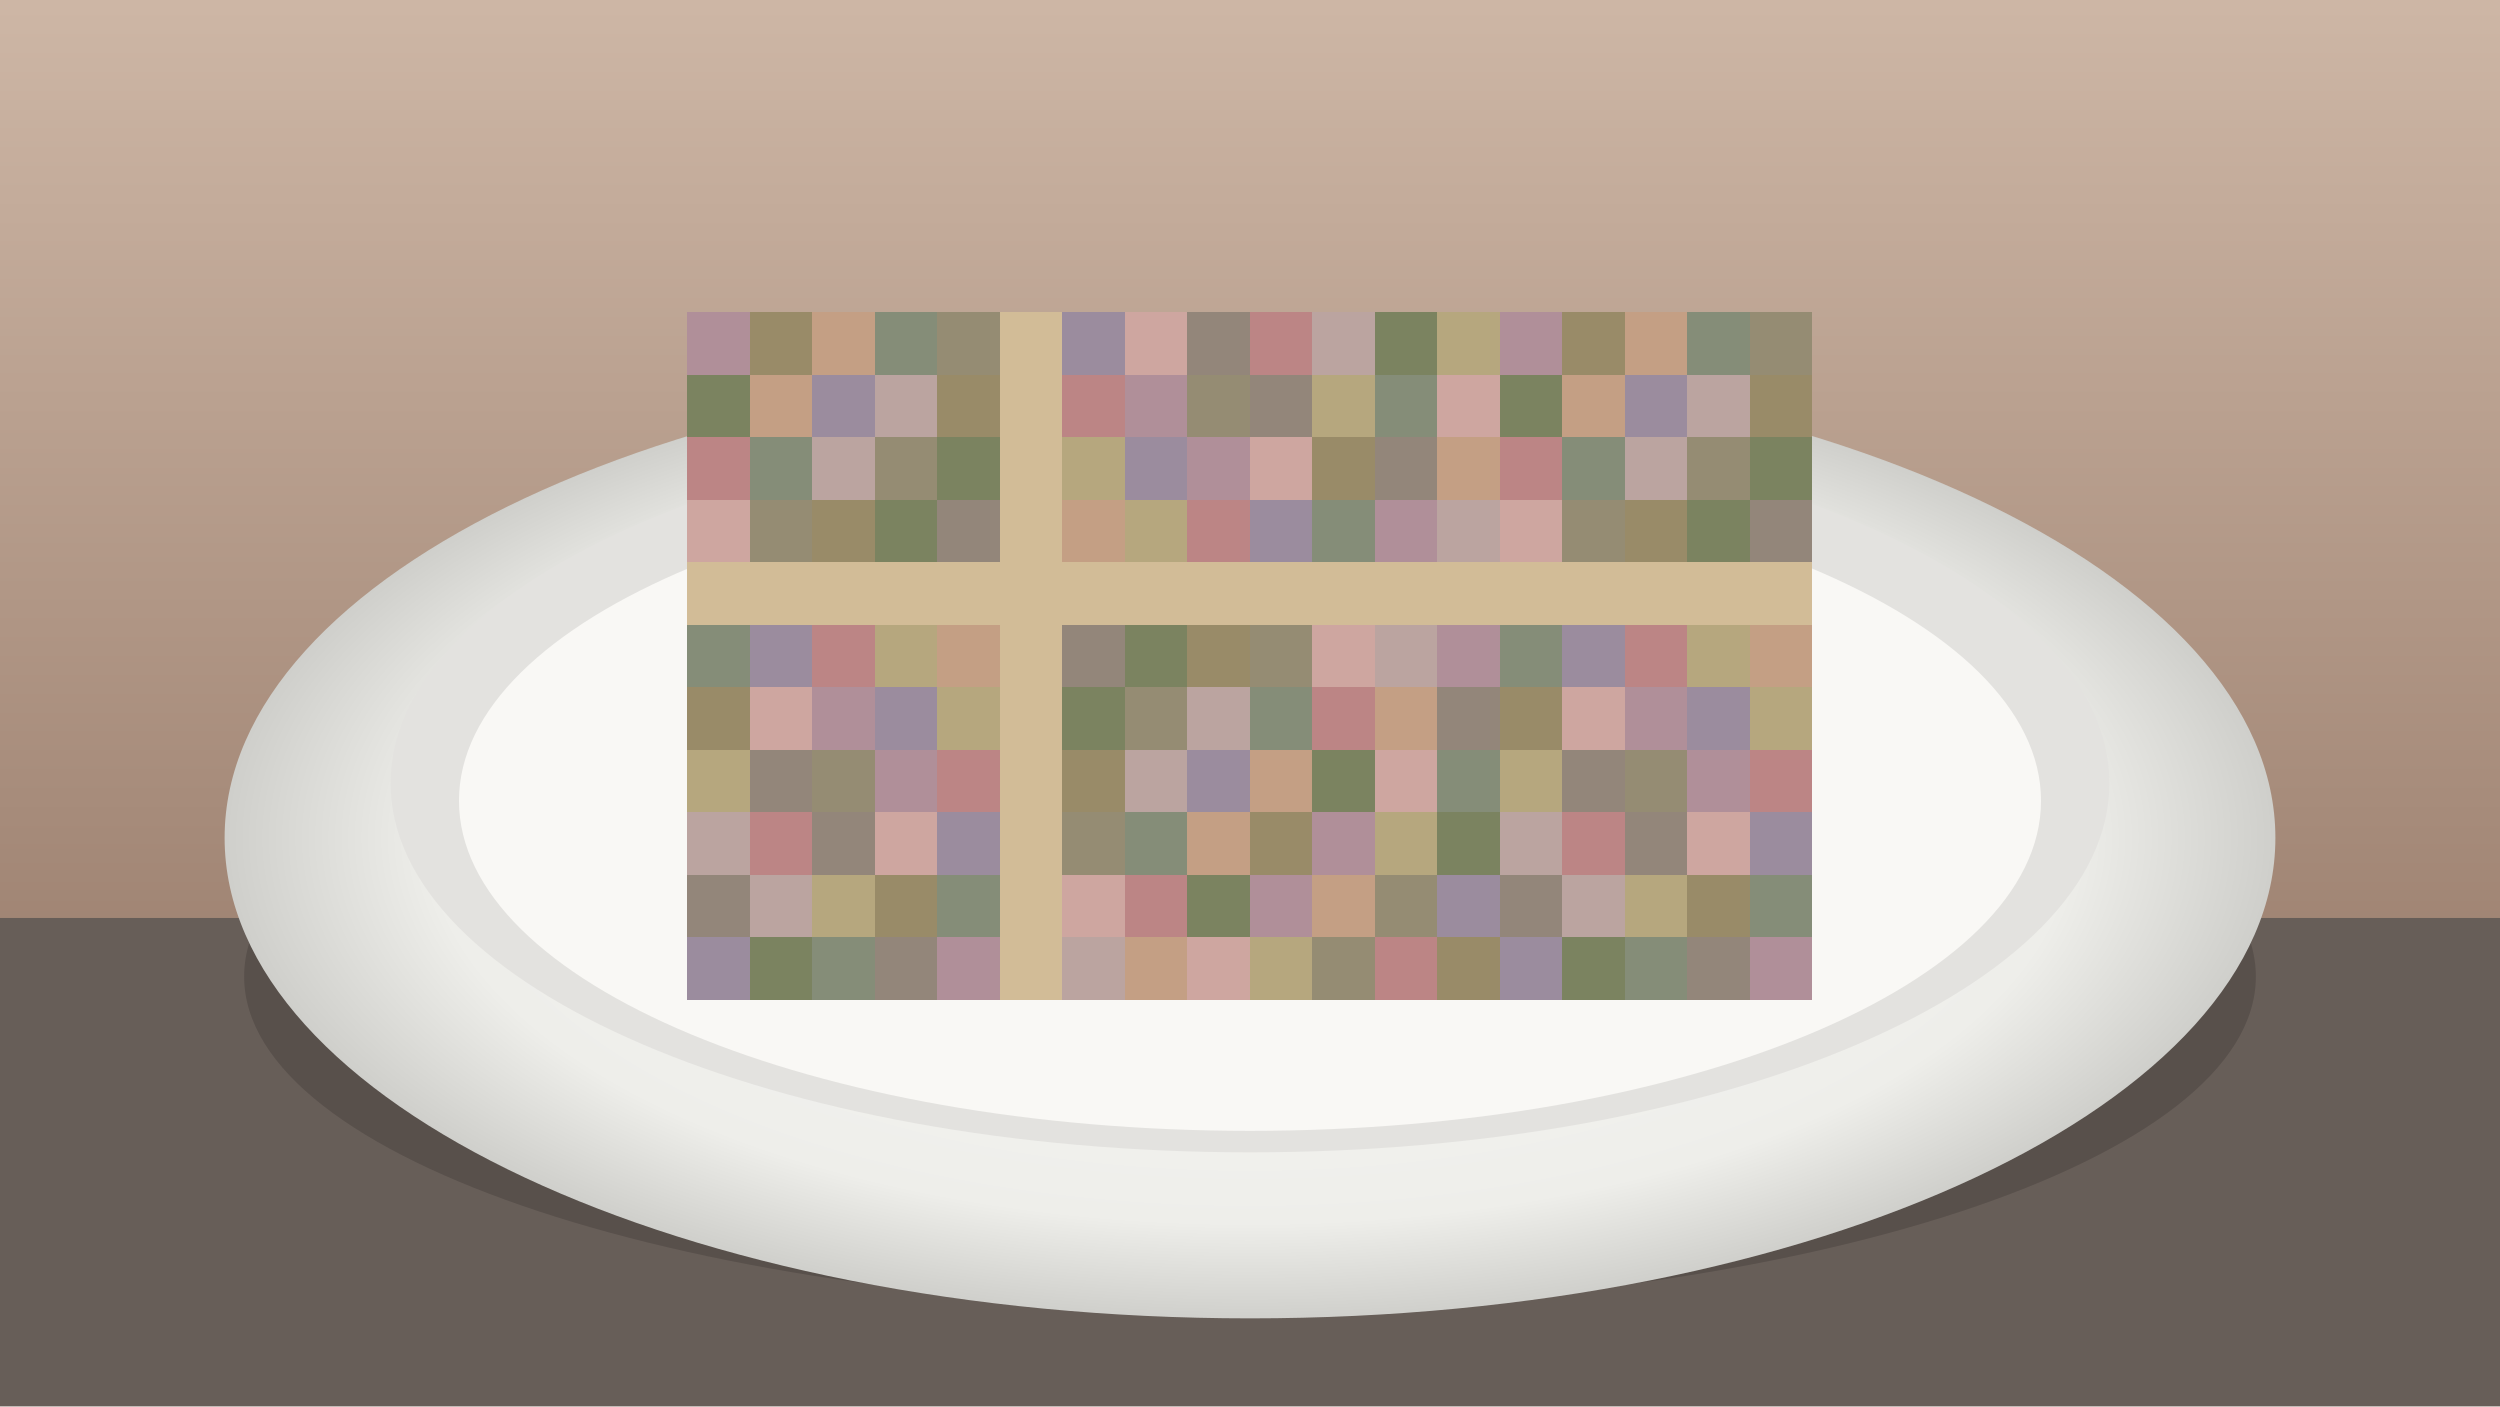
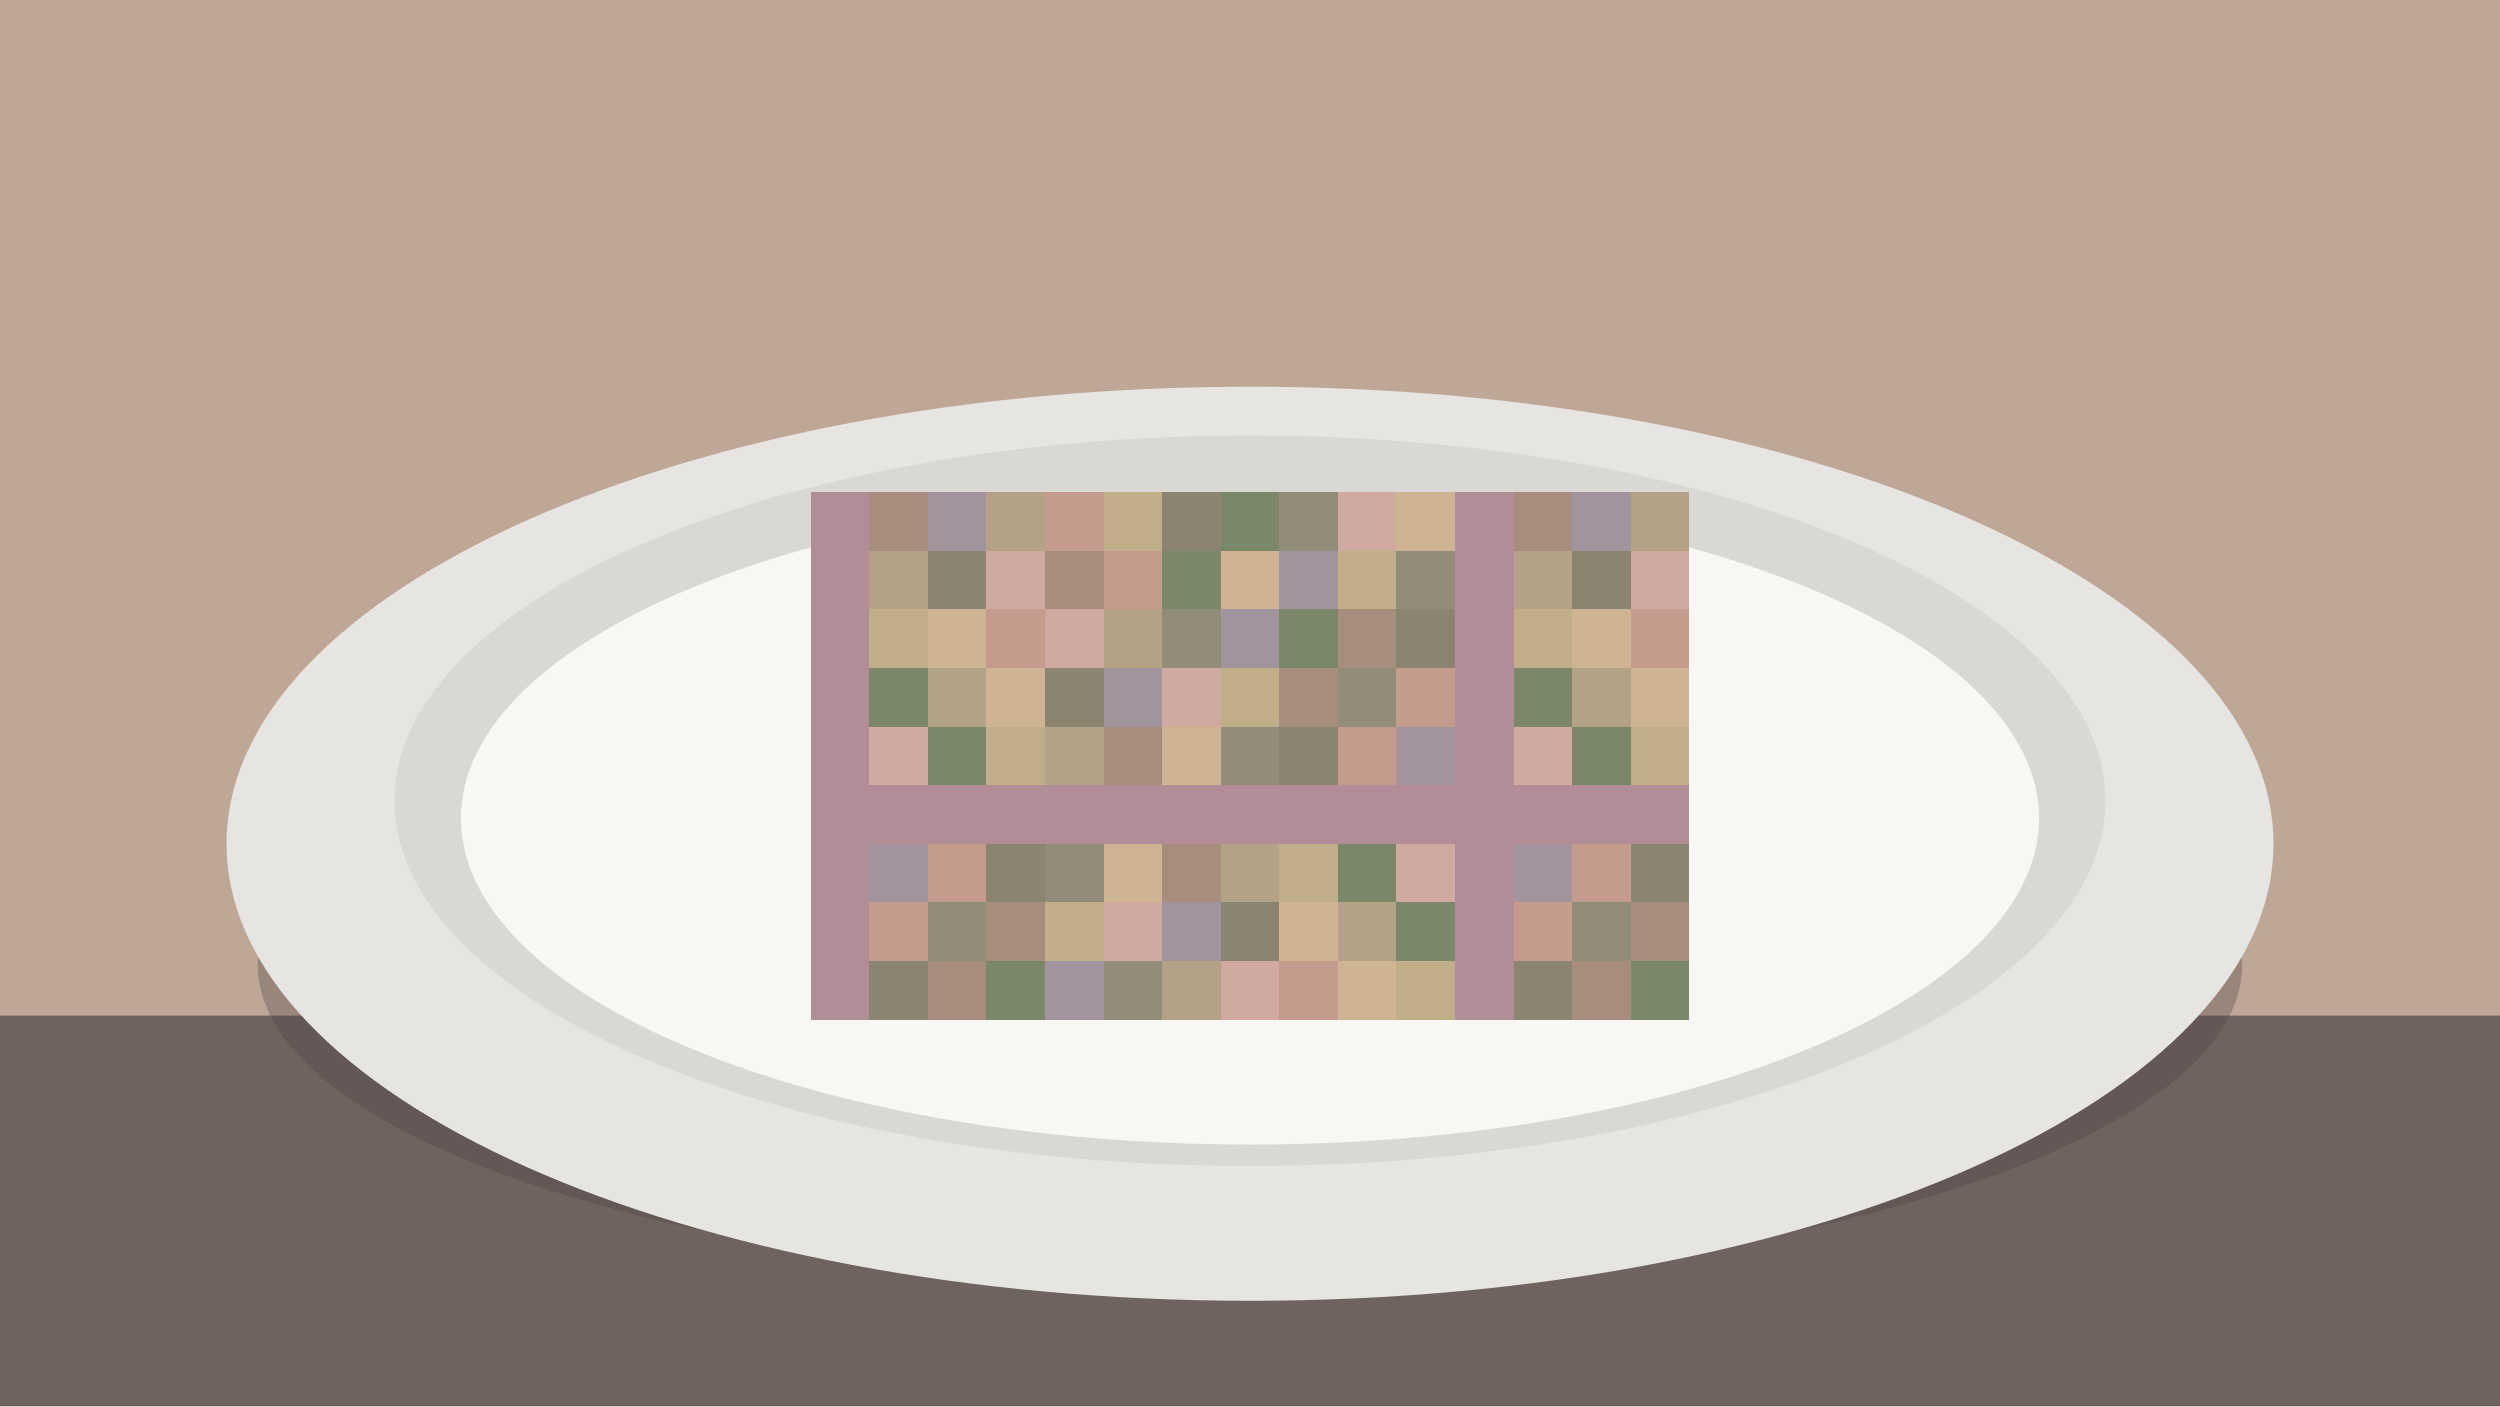
<svg xmlns="http://www.w3.org/2000/svg" viewBox="0 0 1280 720">
-   <defs>
-     <linearGradient id="bg" x2="0" y2="1">
-       <stop stop-color="#cdb6a5" />
-       <stop offset="1" stop-color="#8a6c5b" />
-     </linearGradient>
-     <radialGradient id="plate">
-       <stop stop-color="#f9f9f7" />
-       <stop offset=".8" stop-color="#eeeeea" />
-       <stop offset="1" stop-color="#cfcfcb" />
-     </radialGradient>
-   </defs>
-   <rect width="1280" height="720" fill="url(#bg)" />
-   <rect y="470" width="1280" height="250" fill="#675e58" />
-   <ellipse cx="640" cy="500" rx="515" ry="170" fill="#38312f" opacity=".32" />
-   <ellipse cx="640" cy="429" rx="525" ry="246" fill="url(#plate)" />
-   <ellipse cx="640" cy="401" rx="440" ry="189" fill="#e3e2df" />
-   <ellipse cx="640" cy="410" rx="405" ry="169" fill="#f9f8f5" />
-   <g shape-rendering="crispEdges">
-     <rect x="352" y="160" width="32" height="32" fill="#b08f99" />
-     <rect x="384" y="160" width="32" height="32" fill="#998b68" />
-     <rect x="416" y="160" width="32" height="32" fill="#c49f84" />
-     <rect x="448" y="160" width="32" height="32" fill="#858d78" />
-     <rect x="480" y="160" width="32" height="32" fill="#958c73" />
-     <rect x="512" y="160" width="32" height="32" fill="#d2bc97" />
-     <rect x="544" y="160" width="32" height="32" fill="#9b8c9e" />
-     <rect x="576" y="160" width="32" height="32" fill="#cea6a0" />
-     <rect x="608" y="160" width="32" height="32" fill="#93867a" />
-     <rect x="640" y="160" width="32" height="32" fill="#bc8585" />
-     <rect x="672" y="160" width="32" height="32" fill="#bba4a0" />
-     <rect x="704" y="160" width="32" height="32" fill="#7b8360" />
-     <rect x="736" y="160" width="32" height="32" fill="#b6a77e" />
-     <rect x="768" y="160" width="32" height="32" fill="#b08f99" />
-     <rect x="800" y="160" width="32" height="32" fill="#998b68" />
-     <rect x="832" y="160" width="32" height="32" fill="#c49f84" />
-     <rect x="864" y="160" width="32" height="32" fill="#858d78" />
-     <rect x="896" y="160" width="32" height="32" fill="#958c73" />
-     <rect x="352" y="192" width="32" height="32" fill="#7b8360" />
-     <rect x="384" y="192" width="32" height="32" fill="#c49f84" />
-     <rect x="416" y="192" width="32" height="32" fill="#9b8c9e" />
-     <rect x="448" y="192" width="32" height="32" fill="#bba4a0" />
-     <rect x="480" y="192" width="32" height="32" fill="#998b68" />
-     <rect x="512" y="192" width="32" height="32" fill="#d2bc97" />
-     <rect x="544" y="192" width="32" height="32" fill="#bc8585" />
-     <rect x="576" y="192" width="32" height="32" fill="#b08f99" />
-     <rect x="608" y="192" width="32" height="32" fill="#958c73" />
-     <rect x="640" y="192" width="32" height="32" fill="#93867a" />
-     <rect x="672" y="192" width="32" height="32" fill="#b6a77e" />
-     <rect x="704" y="192" width="32" height="32" fill="#858d78" />
-     <rect x="736" y="192" width="32" height="32" fill="#cea6a0" />
-     <rect x="768" y="192" width="32" height="32" fill="#7b8360" />
-     <rect x="800" y="192" width="32" height="32" fill="#c49f84" />
-     <rect x="832" y="192" width="32" height="32" fill="#9b8c9e" />
-     <rect x="864" y="192" width="32" height="32" fill="#bba4a0" />
-     <rect x="896" y="192" width="32" height="32" fill="#998b68" />
-     <rect x="352" y="224" width="32" height="32" fill="#bc8585" />
-     <rect x="384" y="224" width="32" height="32" fill="#858d78" />
-     <rect x="416" y="224" width="32" height="32" fill="#bba4a0" />
-     <rect x="448" y="224" width="32" height="32" fill="#958c73" />
-     <rect x="480" y="224" width="32" height="32" fill="#7b8360" />
-     <rect x="512" y="224" width="32" height="32" fill="#d2bc97" />
-     <rect x="544" y="224" width="32" height="32" fill="#b6a77e" />
-     <rect x="576" y="224" width="32" height="32" fill="#9b8c9e" />
-     <rect x="608" y="224" width="32" height="32" fill="#b08f99" />
-     <rect x="640" y="224" width="32" height="32" fill="#cea6a0" />
-     <rect x="672" y="224" width="32" height="32" fill="#998b68" />
-     <rect x="704" y="224" width="32" height="32" fill="#93867a" />
-     <rect x="736" y="224" width="32" height="32" fill="#c49f84" />
-     <rect x="768" y="224" width="32" height="32" fill="#bc8585" />
-     <rect x="800" y="224" width="32" height="32" fill="#858d78" />
-     <rect x="832" y="224" width="32" height="32" fill="#bba4a0" />
-     <rect x="864" y="224" width="32" height="32" fill="#958c73" />
-     <rect x="896" y="224" width="32" height="32" fill="#7b8360" />
-     <rect x="352" y="256" width="32" height="32" fill="#cea6a0" />
-     <rect x="384" y="256" width="32" height="32" fill="#958c73" />
-     <rect x="416" y="256" width="32" height="32" fill="#998b68" />
-     <rect x="448" y="256" width="32" height="32" fill="#7b8360" />
-     <rect x="480" y="256" width="32" height="32" fill="#93867a" />
-     <rect x="512" y="256" width="32" height="32" fill="#d2bc97" />
-     <rect x="544" y="256" width="32" height="32" fill="#c49f84" />
-     <rect x="576" y="256" width="32" height="32" fill="#b6a77e" />
-     <rect x="608" y="256" width="32" height="32" fill="#bc8585" />
-     <rect x="640" y="256" width="32" height="32" fill="#9b8c9e" />
-     <rect x="672" y="256" width="32" height="32" fill="#858d78" />
-     <rect x="704" y="256" width="32" height="32" fill="#b08f99" />
-     <rect x="736" y="256" width="32" height="32" fill="#bba4a0" />
-     <rect x="768" y="256" width="32" height="32" fill="#cea6a0" />
-     <rect x="800" y="256" width="32" height="32" fill="#958c73" />
-     <rect x="832" y="256" width="32" height="32" fill="#998b68" />
-     <rect x="864" y="256" width="32" height="32" fill="#7b8360" />
-     <rect x="896" y="256" width="32" height="32" fill="#93867a" />
-     <rect x="352" y="288" width="32" height="32" fill="#d2bc97" />
-     <rect x="384" y="288" width="32" height="32" fill="#d2bc97" />
-     <rect x="416" y="288" width="32" height="32" fill="#d2bc97" />
-     <rect x="448" y="288" width="32" height="32" fill="#d2bc97" />
-     <rect x="480" y="288" width="32" height="32" fill="#d2bc97" />
-     <rect x="512" y="288" width="32" height="32" fill="#d2bc97" />
-     <rect x="544" y="288" width="32" height="32" fill="#d2bc97" />
-     <rect x="576" y="288" width="32" height="32" fill="#d2bc97" />
-     <rect x="608" y="288" width="32" height="32" fill="#d2bc97" />
-     <rect x="640" y="288" width="32" height="32" fill="#d2bc97" />
-     <rect x="672" y="288" width="32" height="32" fill="#d2bc97" />
-     <rect x="704" y="288" width="32" height="32" fill="#d2bc97" />
-     <rect x="736" y="288" width="32" height="32" fill="#d2bc97" />
-     <rect x="768" y="288" width="32" height="32" fill="#d2bc97" />
-     <rect x="800" y="288" width="32" height="32" fill="#d2bc97" />
-     <rect x="832" y="288" width="32" height="32" fill="#d2bc97" />
-     <rect x="864" y="288" width="32" height="32" fill="#d2bc97" />
-     <rect x="896" y="288" width="32" height="32" fill="#d2bc97" />
-     <rect x="352" y="320" width="32" height="32" fill="#858d78" />
-     <rect x="384" y="320" width="32" height="32" fill="#9b8c9e" />
-     <rect x="416" y="320" width="32" height="32" fill="#bc8585" />
-     <rect x="448" y="320" width="32" height="32" fill="#b6a77e" />
-     <rect x="480" y="320" width="32" height="32" fill="#c49f84" />
-     <rect x="512" y="320" width="32" height="32" fill="#d2bc97" />
-     <rect x="544" y="320" width="32" height="32" fill="#93867a" />
-     <rect x="576" y="320" width="32" height="32" fill="#7b8360" />
-     <rect x="608" y="320" width="32" height="32" fill="#998b68" />
-     <rect x="640" y="320" width="32" height="32" fill="#958c73" />
-     <rect x="672" y="320" width="32" height="32" fill="#cea6a0" />
-     <rect x="704" y="320" width="32" height="32" fill="#bba4a0" />
-     <rect x="736" y="320" width="32" height="32" fill="#b08f99" />
-     <rect x="768" y="320" width="32" height="32" fill="#858d78" />
-     <rect x="800" y="320" width="32" height="32" fill="#9b8c9e" />
-     <rect x="832" y="320" width="32" height="32" fill="#bc8585" />
-     <rect x="864" y="320" width="32" height="32" fill="#b6a77e" />
-     <rect x="896" y="320" width="32" height="32" fill="#c49f84" />
-     <rect x="352" y="352" width="32" height="32" fill="#998b68" />
-     <rect x="384" y="352" width="32" height="32" fill="#cea6a0" />
-     <rect x="416" y="352" width="32" height="32" fill="#b08f99" />
-     <rect x="448" y="352" width="32" height="32" fill="#9b8c9e" />
-     <rect x="480" y="352" width="32" height="32" fill="#b6a77e" />
-     <rect x="512" y="352" width="32" height="32" fill="#d2bc97" />
-     <rect x="544" y="352" width="32" height="32" fill="#7b8360" />
-     <rect x="576" y="352" width="32" height="32" fill="#958c73" />
-     <rect x="608" y="352" width="32" height="32" fill="#bba4a0" />
-     <rect x="640" y="352" width="32" height="32" fill="#858d78" />
-     <rect x="672" y="352" width="32" height="32" fill="#bc8585" />
-     <rect x="704" y="352" width="32" height="32" fill="#c49f84" />
-     <rect x="736" y="352" width="32" height="32" fill="#93867a" />
-     <rect x="768" y="352" width="32" height="32" fill="#998b68" />
-     <rect x="800" y="352" width="32" height="32" fill="#cea6a0" />
-     <rect x="832" y="352" width="32" height="32" fill="#b08f99" />
-     <rect x="864" y="352" width="32" height="32" fill="#9b8c9e" />
-     <rect x="896" y="352" width="32" height="32" fill="#b6a77e" />
-     <rect x="352" y="384" width="32" height="32" fill="#b6a77e" />
-     <rect x="384" y="384" width="32" height="32" fill="#93867a" />
-     <rect x="416" y="384" width="32" height="32" fill="#958c73" />
-     <rect x="448" y="384" width="32" height="32" fill="#b08f99" />
-     <rect x="480" y="384" width="32" height="32" fill="#bc8585" />
-     <rect x="512" y="384" width="32" height="32" fill="#d2bc97" />
-     <rect x="544" y="384" width="32" height="32" fill="#998b68" />
-     <rect x="576" y="384" width="32" height="32" fill="#bba4a0" />
-     <rect x="608" y="384" width="32" height="32" fill="#9b8c9e" />
-     <rect x="640" y="384" width="32" height="32" fill="#c49f84" />
-     <rect x="672" y="384" width="32" height="32" fill="#7b8360" />
-     <rect x="704" y="384" width="32" height="32" fill="#cea6a0" />
-     <rect x="736" y="384" width="32" height="32" fill="#858d78" />
-     <rect x="768" y="384" width="32" height="32" fill="#b6a77e" />
-     <rect x="800" y="384" width="32" height="32" fill="#93867a" />
-     <rect x="832" y="384" width="32" height="32" fill="#958c73" />
-     <rect x="864" y="384" width="32" height="32" fill="#b08f99" />
-     <rect x="896" y="384" width="32" height="32" fill="#bc8585" />
-     <rect x="352" y="416" width="32" height="32" fill="#bba4a0" />
-     <rect x="384" y="416" width="32" height="32" fill="#bc8585" />
-     <rect x="416" y="416" width="32" height="32" fill="#93867a" />
-     <rect x="448" y="416" width="32" height="32" fill="#cea6a0" />
-     <rect x="480" y="416" width="32" height="32" fill="#9b8c9e" />
-     <rect x="512" y="416" width="32" height="32" fill="#d2bc97" />
-     <rect x="544" y="416" width="32" height="32" fill="#958c73" />
-     <rect x="576" y="416" width="32" height="32" fill="#858d78" />
-     <rect x="608" y="416" width="32" height="32" fill="#c49f84" />
-     <rect x="640" y="416" width="32" height="32" fill="#998b68" />
-     <rect x="672" y="416" width="32" height="32" fill="#b08f99" />
-     <rect x="704" y="416" width="32" height="32" fill="#b6a77e" />
-     <rect x="736" y="416" width="32" height="32" fill="#7b8360" />
-     <rect x="768" y="416" width="32" height="32" fill="#bba4a0" />
-     <rect x="800" y="416" width="32" height="32" fill="#bc8585" />
-     <rect x="832" y="416" width="32" height="32" fill="#93867a" />
-     <rect x="864" y="416" width="32" height="32" fill="#cea6a0" />
-     <rect x="896" y="416" width="32" height="32" fill="#9b8c9e" />
-     <rect x="352" y="448" width="32" height="32" fill="#93867a" />
-     <rect x="384" y="448" width="32" height="32" fill="#bba4a0" />
-     <rect x="416" y="448" width="32" height="32" fill="#b6a77e" />
-     <rect x="448" y="448" width="32" height="32" fill="#998b68" />
-     <rect x="480" y="448" width="32" height="32" fill="#858d78" />
-     <rect x="512" y="448" width="32" height="32" fill="#d2bc97" />
-     <rect x="544" y="448" width="32" height="32" fill="#cea6a0" />
-     <rect x="576" y="448" width="32" height="32" fill="#bc8585" />
-     <rect x="608" y="448" width="32" height="32" fill="#7b8360" />
-     <rect x="640" y="448" width="32" height="32" fill="#b08f99" />
-     <rect x="672" y="448" width="32" height="32" fill="#c49f84" />
-     <rect x="704" y="448" width="32" height="32" fill="#958c73" />
-     <rect x="736" y="448" width="32" height="32" fill="#9b8c9e" />
-     <rect x="768" y="448" width="32" height="32" fill="#93867a" />
-     <rect x="800" y="448" width="32" height="32" fill="#bba4a0" />
-     <rect x="832" y="448" width="32" height="32" fill="#b6a77e" />
-     <rect x="864" y="448" width="32" height="32" fill="#998b68" />
-     <rect x="896" y="448" width="32" height="32" fill="#858d78" />
-     <rect x="352" y="480" width="32" height="32" fill="#9b8c9e" />
-     <rect x="384" y="480" width="32" height="32" fill="#7b8360" />
-     <rect x="416" y="480" width="32" height="32" fill="#858d78" />
-     <rect x="448" y="480" width="32" height="32" fill="#93867a" />
-     <rect x="480" y="480" width="32" height="32" fill="#b08f99" />
-     <rect x="512" y="480" width="32" height="32" fill="#d2bc97" />
-     <rect x="544" y="480" width="32" height="32" fill="#bba4a0" />
-     <rect x="576" y="480" width="32" height="32" fill="#c49f84" />
-     <rect x="608" y="480" width="32" height="32" fill="#cea6a0" />
-     <rect x="640" y="480" width="32" height="32" fill="#b6a77e" />
-     <rect x="672" y="480" width="32" height="32" fill="#958c73" />
-     <rect x="704" y="480" width="32" height="32" fill="#bc8585" />
-     <rect x="736" y="480" width="32" height="32" fill="#998b68" />
-     <rect x="768" y="480" width="32" height="32" fill="#9b8c9e" />
-     <rect x="800" y="480" width="32" height="32" fill="#7b8360" />
-     <rect x="832" y="480" width="32" height="32" fill="#858d78" />
-     <rect x="864" y="480" width="32" height="32" fill="#93867a" />
-     <rect x="896" y="480" width="32" height="32" fill="#b08f99" />
+   <rect width="1280" height="720" fill="#bea797" />
+   <rect y="520" width="1280" height="200" fill="#6f635f" />
+   <ellipse cx="640" cy="494" rx="508" ry="163" fill="#48403e" opacity=".32" />
+   <ellipse cx="640" cy="432" rx="524" ry="234" fill="#e6e5e1" />
+   <ellipse cx="640" cy="410" rx="438" ry="187" fill="#d9d8d4" />
+   <ellipse cx="640" cy="419" rx="404" ry="167" fill="#f8f7f4" />
+   <g transform="translate(415 252)" shape-rendering="crispEdges">
+     <rect x="0" y="0" width="30" height="30" fill="#b28c97" />
+     <rect x="30" y="0" width="30" height="30" fill="#a78d7d" />
+     <rect x="60" y="0" width="30" height="30" fill="#a2949c" />
+     <rect x="90" y="0" width="30" height="30" fill="#b4a287" />
+     <rect x="120" y="0" width="30" height="30" fill="#c49b8d" />
+     <rect x="150" y="0" width="30" height="30" fill="#c0ae89" />
+     <rect x="180" y="0" width="30" height="30" fill="#8a8471" />
+     <rect x="210" y="0" width="30" height="30" fill="#7a8768" />
+     <rect x="240" y="0" width="30" height="30" fill="#928d79" />
+     <rect x="270" y="0" width="30" height="30" fill="#d0aaa0" />
+     <rect x="300" y="0" width="30" height="30" fill="#cfb494" />
+     <rect x="330" y="0" width="30" height="30" fill="#b28c97" />
+     <rect x="360" y="0" width="30" height="30" fill="#a78d7d" />
+     <rect x="390" y="0" width="30" height="30" fill="#a2949c" />
+     <rect x="420" y="0" width="30" height="30" fill="#b4a287" />
+     <rect x="0" y="30" width="30" height="30" fill="#b28c97" />
+     <rect x="30" y="30" width="30" height="30" fill="#b4a287" />
+     <rect x="60" y="30" width="30" height="30" fill="#8a8471" />
+     <rect x="90" y="30" width="30" height="30" fill="#d0aaa0" />
+     <rect x="120" y="30" width="30" height="30" fill="#a78d7d" />
+     <rect x="150" y="30" width="30" height="30" fill="#c49b8d" />
+     <rect x="180" y="30" width="30" height="30" fill="#7a8768" />
+     <rect x="210" y="30" width="30" height="30" fill="#cfb494" />
+     <rect x="240" y="30" width="30" height="30" fill="#a2949c" />
+     <rect x="270" y="30" width="30" height="30" fill="#c0ae89" />
+     <rect x="300" y="30" width="30" height="30" fill="#928d79" />
+     <rect x="330" y="30" width="30" height="30" fill="#b28c97" />
+     <rect x="360" y="30" width="30" height="30" fill="#b4a287" />
+     <rect x="390" y="30" width="30" height="30" fill="#8a8471" />
+     <rect x="420" y="30" width="30" height="30" fill="#d0aaa0" />
+     <rect x="0" y="60" width="30" height="30" fill="#b28c97" />
+     <rect x="30" y="60" width="30" height="30" fill="#c0ae89" />
+     <rect x="60" y="60" width="30" height="30" fill="#cfb494" />
+     <rect x="90" y="60" width="30" height="30" fill="#c49b8d" />
+     <rect x="120" y="60" width="30" height="30" fill="#d0aaa0" />
+     <rect x="150" y="60" width="30" height="30" fill="#b4a287" />
+     <rect x="180" y="60" width="30" height="30" fill="#928d79" />
+     <rect x="210" y="60" width="30" height="30" fill="#a2949c" />
+     <rect x="240" y="60" width="30" height="30" fill="#7a8768" />
+     <rect x="270" y="60" width="30" height="30" fill="#a78d7d" />
+     <rect x="300" y="60" width="30" height="30" fill="#8a8471" />
+     <rect x="330" y="60" width="30" height="30" fill="#b28c97" />
+     <rect x="360" y="60" width="30" height="30" fill="#c0ae89" />
+     <rect x="390" y="60" width="30" height="30" fill="#cfb494" />
+     <rect x="420" y="60" width="30" height="30" fill="#c49b8d" />
+     <rect x="0" y="90" width="30" height="30" fill="#b28c97" />
+     <rect x="30" y="90" width="30" height="30" fill="#7a8768" />
+     <rect x="60" y="90" width="30" height="30" fill="#b4a287" />
+     <rect x="90" y="90" width="30" height="30" fill="#cfb494" />
+     <rect x="120" y="90" width="30" height="30" fill="#8a8471" />
+     <rect x="150" y="90" width="30" height="30" fill="#a2949c" />
+     <rect x="180" y="90" width="30" height="30" fill="#d0aaa0" />
+     <rect x="210" y="90" width="30" height="30" fill="#c0ae89" />
+     <rect x="240" y="90" width="30" height="30" fill="#a78d7d" />
+     <rect x="270" y="90" width="30" height="30" fill="#928d79" />
+     <rect x="300" y="90" width="30" height="30" fill="#c49b8d" />
+     <rect x="330" y="90" width="30" height="30" fill="#b28c97" />
+     <rect x="360" y="90" width="30" height="30" fill="#7a8768" />
+     <rect x="390" y="90" width="30" height="30" fill="#b4a287" />
+     <rect x="420" y="90" width="30" height="30" fill="#cfb494" />
+     <rect x="0" y="120" width="30" height="30" fill="#b28c97" />
+     <rect x="30" y="120" width="30" height="30" fill="#d0aaa0" />
+     <rect x="60" y="120" width="30" height="30" fill="#7a8768" />
+     <rect x="90" y="120" width="30" height="30" fill="#c0ae89" />
+     <rect x="120" y="120" width="30" height="30" fill="#b4a287" />
+     <rect x="150" y="120" width="30" height="30" fill="#a78d7d" />
+     <rect x="180" y="120" width="30" height="30" fill="#cfb494" />
+     <rect x="210" y="120" width="30" height="30" fill="#928d79" />
+     <rect x="240" y="120" width="30" height="30" fill="#8a8471" />
+     <rect x="270" y="120" width="30" height="30" fill="#c49b8d" />
+     <rect x="300" y="120" width="30" height="30" fill="#a2949c" />
+     <rect x="330" y="120" width="30" height="30" fill="#b28c97" />
+     <rect x="360" y="120" width="30" height="30" fill="#d0aaa0" />
+     <rect x="390" y="120" width="30" height="30" fill="#7a8768" />
+     <rect x="420" y="120" width="30" height="30" fill="#c0ae89" />
+     <rect x="0" y="150" width="30" height="30" fill="#b28c97" />
+     <rect x="30" y="150" width="30" height="30" fill="#b28c97" />
+     <rect x="60" y="150" width="30" height="30" fill="#b28c97" />
+     <rect x="90" y="150" width="30" height="30" fill="#b28c97" />
+     <rect x="120" y="150" width="30" height="30" fill="#b28c97" />
+     <rect x="150" y="150" width="30" height="30" fill="#b28c97" />
+     <rect x="180" y="150" width="30" height="30" fill="#b28c97" />
+     <rect x="210" y="150" width="30" height="30" fill="#b28c97" />
+     <rect x="240" y="150" width="30" height="30" fill="#b28c97" />
+     <rect x="270" y="150" width="30" height="30" fill="#b28c97" />
+     <rect x="300" y="150" width="30" height="30" fill="#b28c97" />
+     <rect x="330" y="150" width="30" height="30" fill="#b28c97" />
+     <rect x="360" y="150" width="30" height="30" fill="#b28c97" />
+     <rect x="390" y="150" width="30" height="30" fill="#b28c97" />
+     <rect x="420" y="150" width="30" height="30" fill="#b28c97" />
+     <rect x="0" y="180" width="30" height="30" fill="#b28c97" />
+     <rect x="30" y="180" width="30" height="30" fill="#a2949c" />
+     <rect x="60" y="180" width="30" height="30" fill="#c49b8d" />
+     <rect x="90" y="180" width="30" height="30" fill="#8a8471" />
+     <rect x="120" y="180" width="30" height="30" fill="#928d79" />
+     <rect x="150" y="180" width="30" height="30" fill="#cfb494" />
+     <rect x="180" y="180" width="30" height="30" fill="#a78d7d" />
+     <rect x="210" y="180" width="30" height="30" fill="#b4a287" />
+     <rect x="240" y="180" width="30" height="30" fill="#c0ae89" />
+     <rect x="270" y="180" width="30" height="30" fill="#7a8768" />
+     <rect x="300" y="180" width="30" height="30" fill="#d0aaa0" />
+     <rect x="330" y="180" width="30" height="30" fill="#b28c97" />
+     <rect x="360" y="180" width="30" height="30" fill="#a2949c" />
+     <rect x="390" y="180" width="30" height="30" fill="#c49b8d" />
+     <rect x="420" y="180" width="30" height="30" fill="#8a8471" />
+     <rect x="0" y="210" width="30" height="30" fill="#b28c97" />
+     <rect x="30" y="210" width="30" height="30" fill="#c49b8d" />
+     <rect x="60" y="210" width="30" height="30" fill="#928d79" />
+     <rect x="90" y="210" width="30" height="30" fill="#a78d7d" />
+     <rect x="120" y="210" width="30" height="30" fill="#c0ae89" />
+     <rect x="150" y="210" width="30" height="30" fill="#d0aaa0" />
+     <rect x="180" y="210" width="30" height="30" fill="#a2949c" />
+     <rect x="210" y="210" width="30" height="30" fill="#8a8471" />
+     <rect x="240" y="210" width="30" height="30" fill="#cfb494" />
+     <rect x="270" y="210" width="30" height="30" fill="#b4a287" />
+     <rect x="300" y="210" width="30" height="30" fill="#7a8768" />
+     <rect x="330" y="210" width="30" height="30" fill="#b28c97" />
+     <rect x="360" y="210" width="30" height="30" fill="#c49b8d" />
+     <rect x="390" y="210" width="30" height="30" fill="#928d79" />
+     <rect x="420" y="210" width="30" height="30" fill="#a78d7d" />
+     <rect x="0" y="240" width="30" height="30" fill="#b28c97" />
+     <rect x="30" y="240" width="30" height="30" fill="#8a8471" />
+     <rect x="60" y="240" width="30" height="30" fill="#a78d7d" />
+     <rect x="90" y="240" width="30" height="30" fill="#7a8768" />
+     <rect x="120" y="240" width="30" height="30" fill="#a2949c" />
+     <rect x="150" y="240" width="30" height="30" fill="#928d79" />
+     <rect x="180" y="240" width="30" height="30" fill="#b4a287" />
+     <rect x="210" y="240" width="30" height="30" fill="#d0aaa0" />
+     <rect x="240" y="240" width="30" height="30" fill="#c49b8d" />
+     <rect x="270" y="240" width="30" height="30" fill="#cfb494" />
+     <rect x="300" y="240" width="30" height="30" fill="#c0ae89" />
+     <rect x="330" y="240" width="30" height="30" fill="#b28c97" />
+     <rect x="360" y="240" width="30" height="30" fill="#8a8471" />
+     <rect x="390" y="240" width="30" height="30" fill="#a78d7d" />
+     <rect x="420" y="240" width="30" height="30" fill="#7a8768" />
  </g>
</svg>
